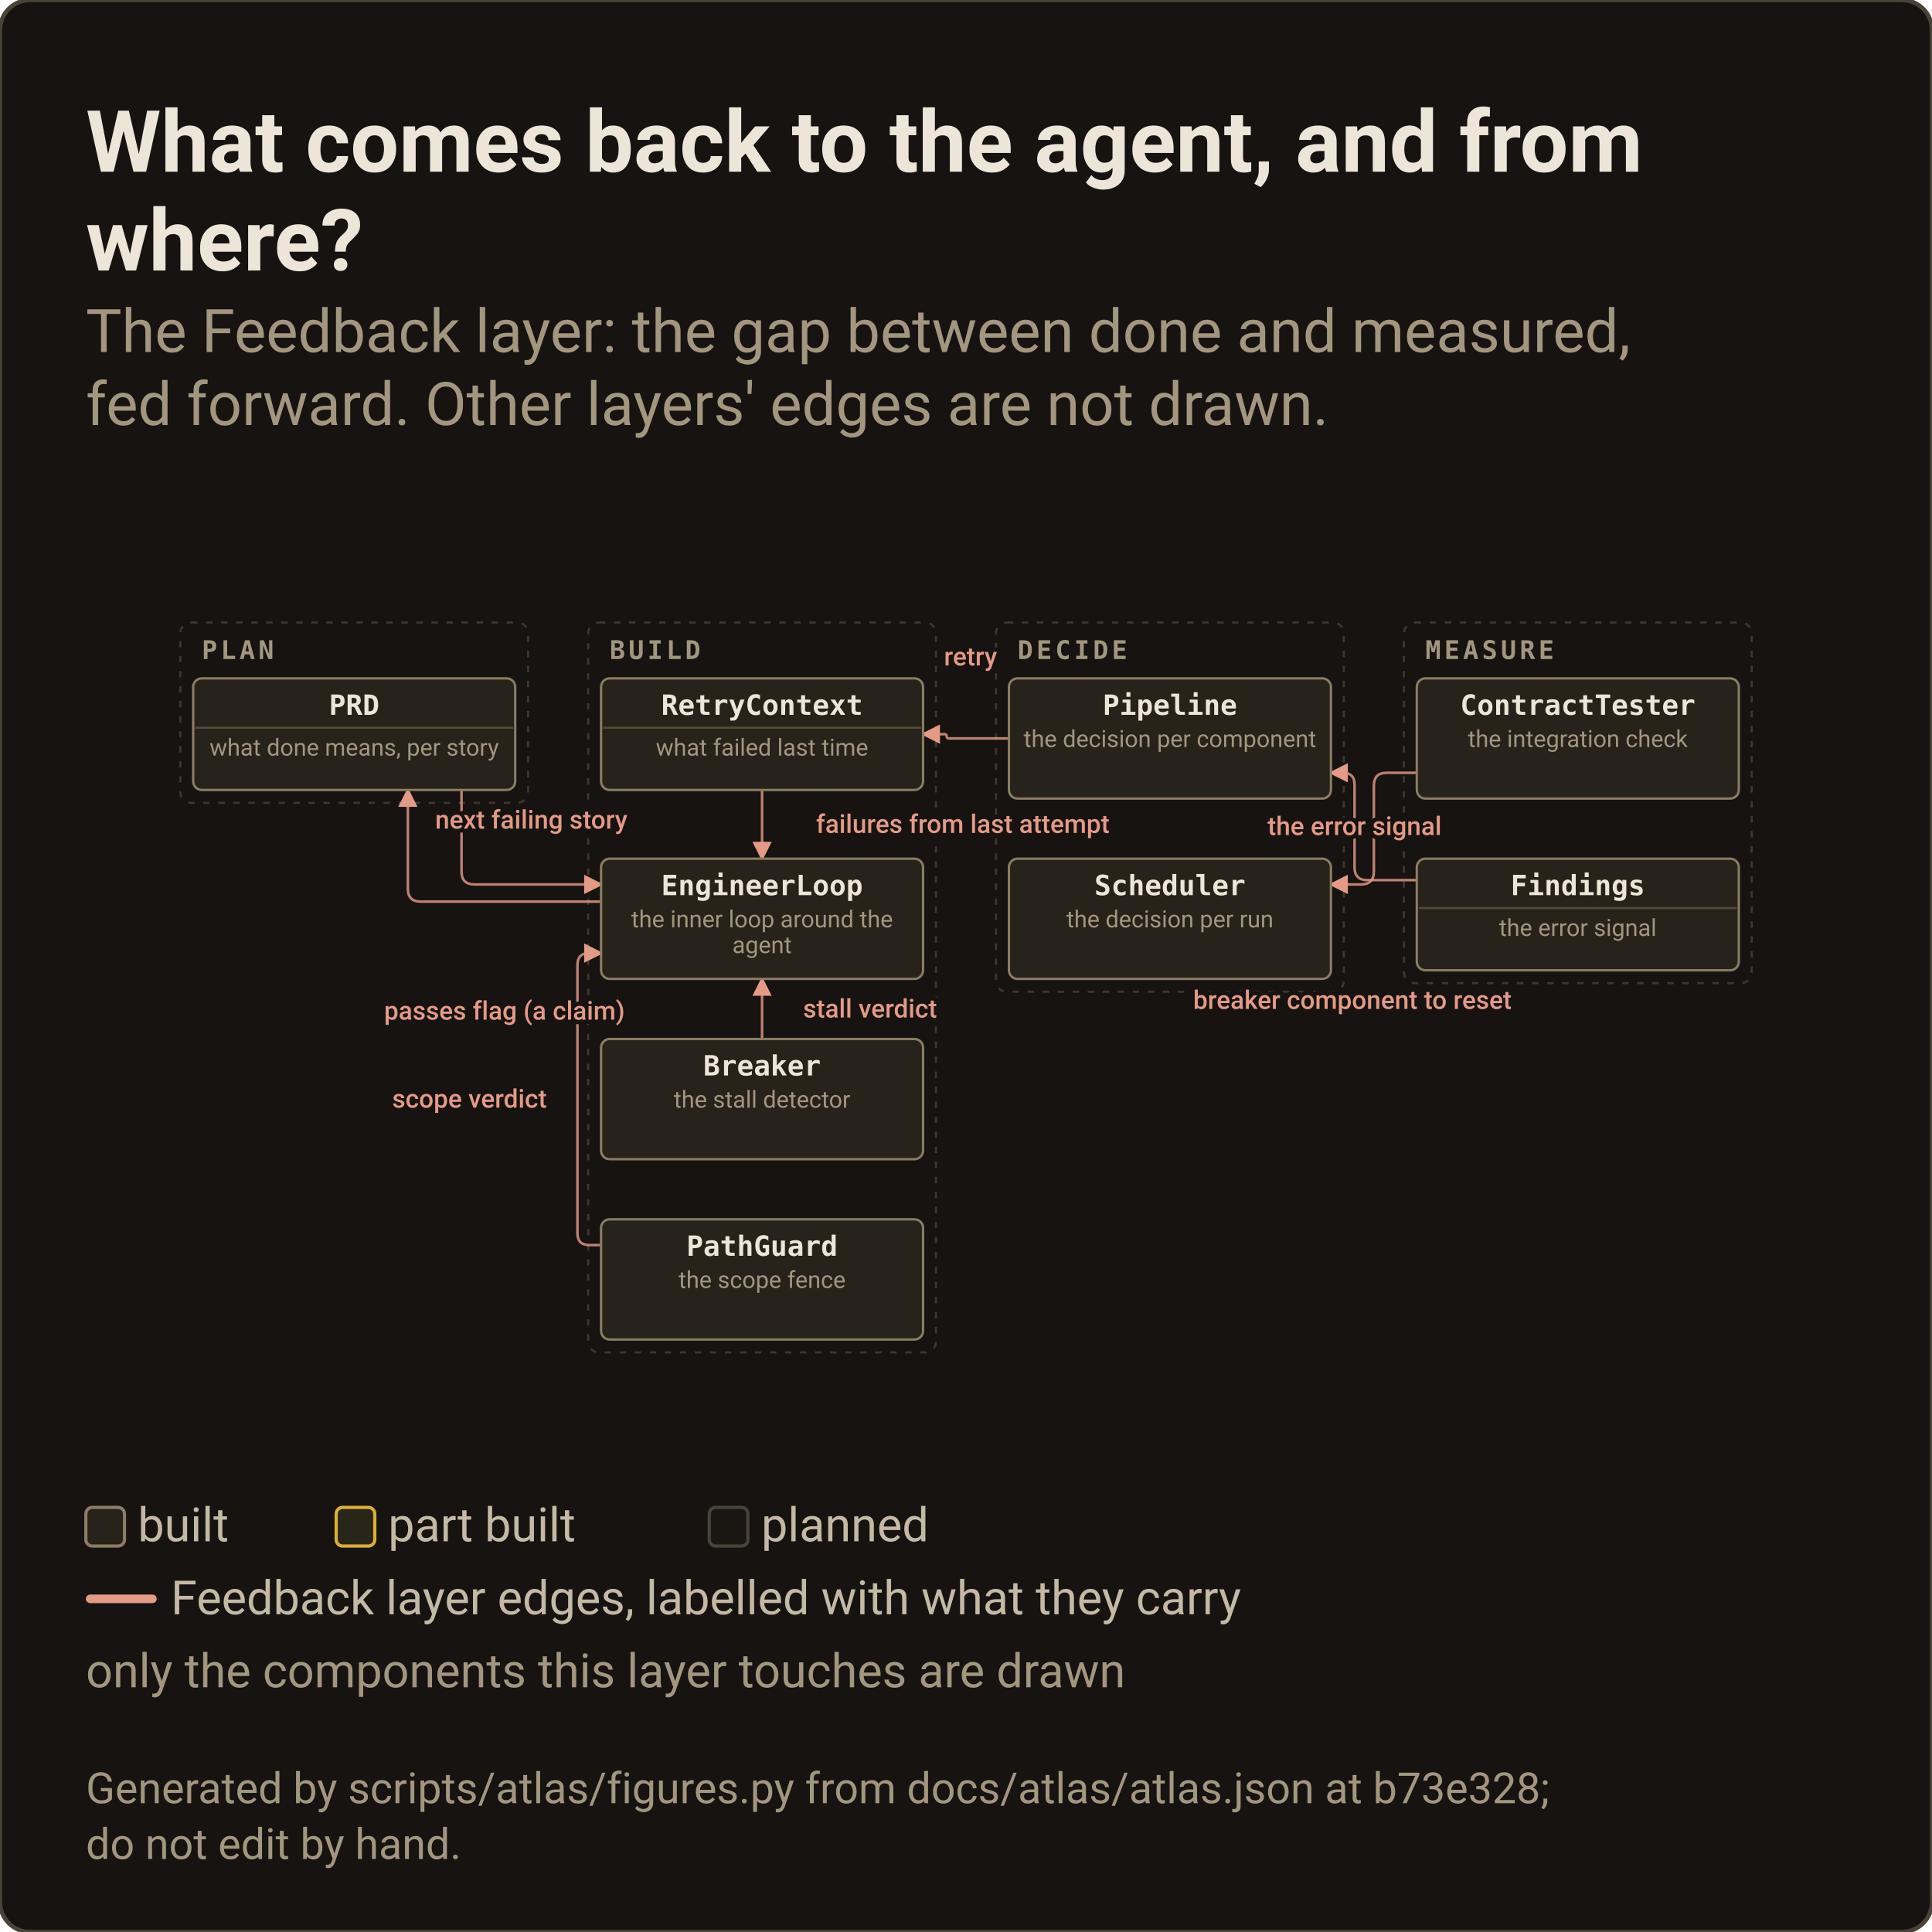
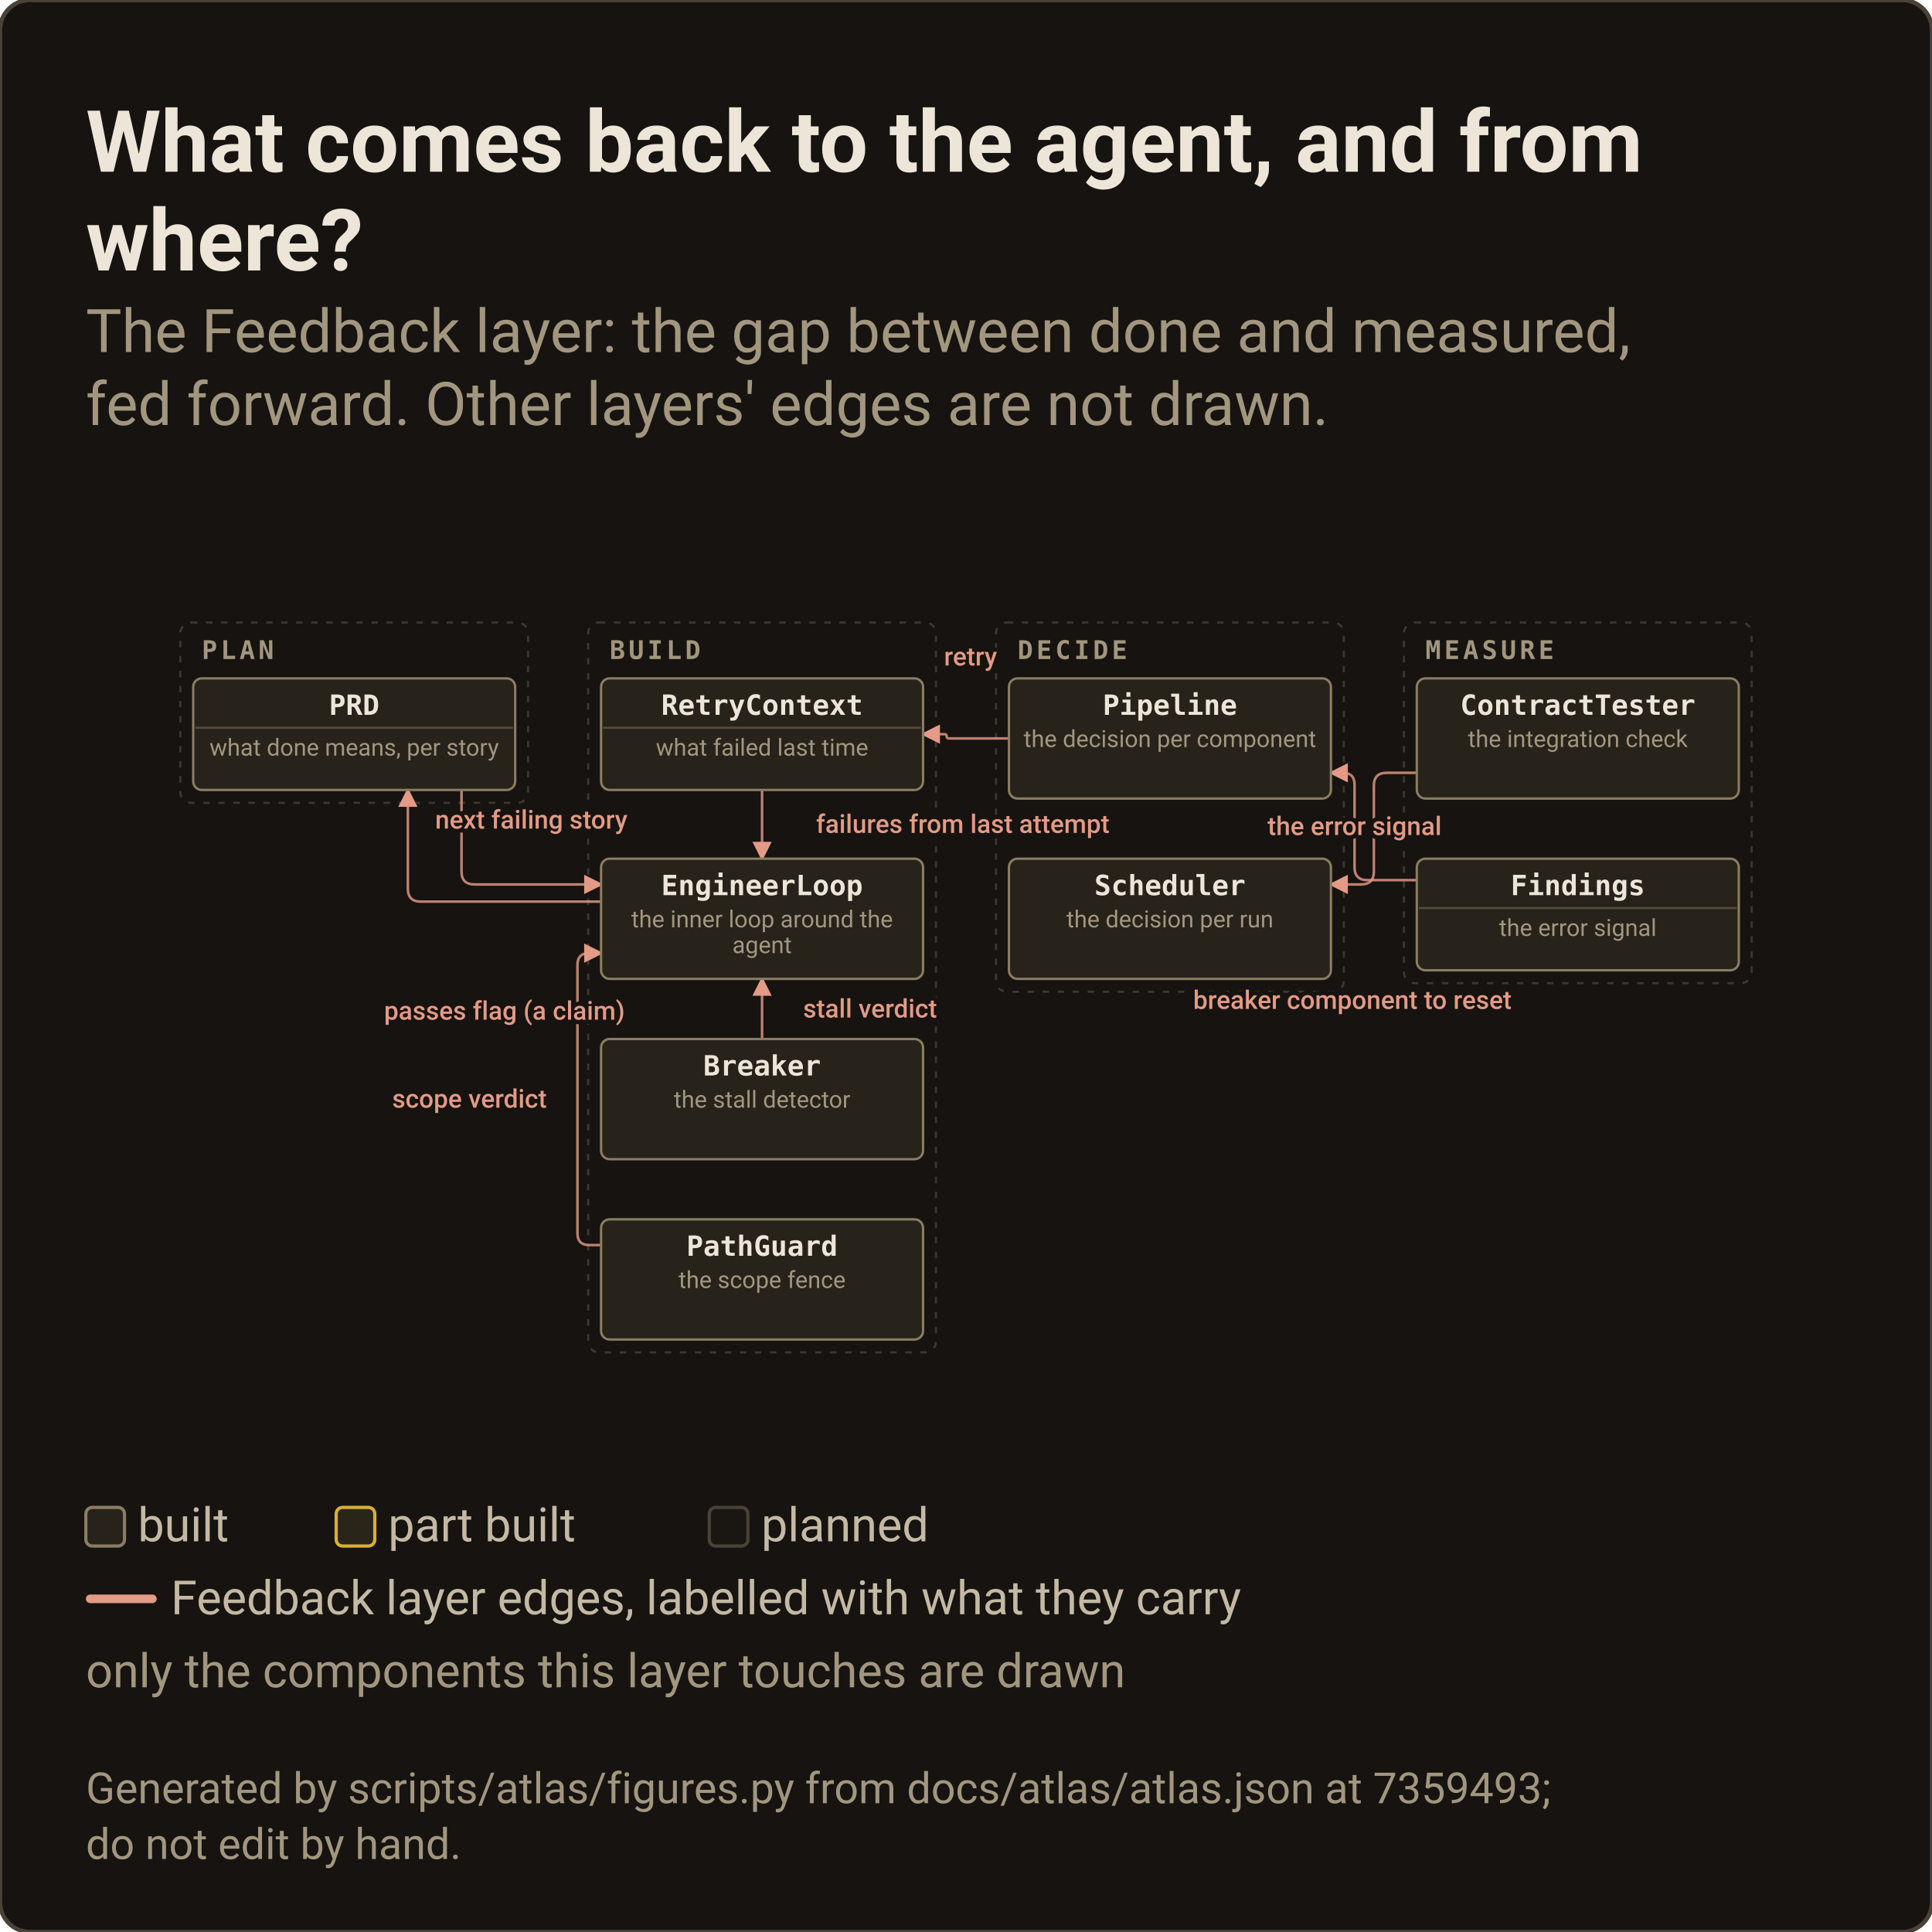
<svg xmlns="http://www.w3.org/2000/svg" width="900" height="900" viewBox="0 0 900 900" role="img" aria-label="Feedback layer of the kstrl system map">
  <rect x="0" y="0" width="900" height="900" rx="14" fill="#161310" stroke="#4A4237" stroke-width="2" />
  <text x="40.0" y="80.0" class="c0">What comes back to the agent, and from</text>
  <text x="40.0" y="126.0" class="c0">where?</text>
  <text x="40.0" y="164.0" class="c1">The Feedback layer: the gap between done and measured,</text>
  <text x="40.0" y="198.0" class="c1">fed forward. Other layers' edges are not drawn.</text>
  <svg id="map" x="76.0" y="216.0" width="748" height="464" viewBox="0 0 748 464" overflow="visible">
    <defs>
      <marker id="map-m-work" viewBox="0 0 8 8" refX="7" refY="4" markerUnits="userSpaceOnUse" markerWidth="9" markerHeight="9" orient="auto-start-reverse">
        <path d="M0,0 L8,4 L0,8 z" fill="#D9CDB2" />
      </marker>
      <marker id="map-m-measure" viewBox="0 0 8 8" refX="7" refY="4" markerUnits="userSpaceOnUse" markerWidth="9" markerHeight="9" orient="auto-start-reverse">
        <path d="M0,0 L8,4 L0,8 z" fill="#82A7BA" />
      </marker>
      <marker id="map-m-feedback" viewBox="0 0 8 8" refX="7" refY="4" markerUnits="userSpaceOnUse" markerWidth="9" markerHeight="9" orient="auto-start-reverse">
        <path d="M0,0 L8,4 L0,8 z" fill="#E39A86" />
      </marker>
      <marker id="map-m-operator" viewBox="0 0 8 8" refX="7" refY="4" markerUnits="userSpaceOnUse" markerWidth="9" markerHeight="9" orient="auto-start-reverse">
        <path d="M0,0 L8,4 L0,8 z" fill="#DD9BBD" />
      </marker>
      <marker id="map-m-trust" viewBox="0 0 8 8" refX="7" refY="4" markerUnits="userSpaceOnUse" markerWidth="9" markerHeight="9" orient="auto-start-reverse">
        <path d="M0,0 L8,4 L0,8 z" fill="#B48EC9" />
      </marker>
      <marker id="map-m-learn" viewBox="0 0 8 8" refX="7" refY="4" markerUnits="userSpaceOnUse" markerWidth="9" markerHeight="9" orient="auto-start-reverse">
        <path d="M0,0 L8,4 L0,8 z" fill="#86C9A9" />
      </marker>
      <marker id="map-m-record" viewBox="0 0 8 8" refX="7" refY="4" markerUnits="userSpaceOnUse" markerWidth="9" markerHeight="9" orient="auto-start-reverse">
        <path d="M0,0 L8,4 L0,8 z" fill="#B7C27C" />
      </marker>
      <marker id="map-m-change" viewBox="0 0 8 8" refX="7" refY="4" markerUnits="userSpaceOnUse" markerWidth="9" markerHeight="9" orient="auto-start-reverse">
        <path d="M0,0 L8,4 L0,8 z" fill="#E26D5A" />
      </marker>
      <marker id="map-m-reach" viewBox="0 0 8 8" refX="7" refY="4" markerUnits="userSpaceOnUse" markerWidth="9" markerHeight="9" orient="auto-start-reverse">
        <path d="M0,0 L8,4 L0,8 z" fill="#E5A84F" />
      </marker>
    </defs>
    <style>#map .node.quiet{opacity:.42}#map .node.planned{opacity:.5}#map .node.planned.quiet{opacity:.3}#map .node.meas .node__box{stroke:#82A7BA;stroke-width:2.2}#map .node.acts .node__box{stroke:#E5A84F;stroke-width:2.4}#map .node__ring{display:none;fill:none;stroke:#82A7BA;stroke-width:1.6}#map .node.meas .node__ring{display:inline}#map .flow.planned{opacity:.35}#map .flowlbl.planned{opacity:.5}#map .flow.off,#map .flowlbl.off{display:none}#map .flow.hot{opacity:1;stroke-opacity:1;stroke-width:2.6}#map .flowlbl.hot{opacity:1}</style>
    <rect x="8.0" y="74.0" width="162.0" height="84.0" rx="5" fill="none" stroke="#A2967F" stroke-opacity=".28" stroke-width="1" stroke-dasharray="3 4" />
    <text x="18.0" y="91.0" class="t1">PLAN</text>
    <rect x="198.0" y="74.0" width="162.0" height="340.0" rx="5" fill="none" stroke="#A2967F" stroke-opacity=".28" stroke-width="1" stroke-dasharray="3 4" />
    <text x="208.0" y="91.0" class="t1">BUILD</text>
    <rect x="388.0" y="74.0" width="162.0" height="172.0" rx="5" fill="none" stroke="#A2967F" stroke-opacity=".28" stroke-width="1" stroke-dasharray="3 4" />
    <text x="398.0" y="91.0" class="t1">DECIDE</text>
    <rect x="578.0" y="74.0" width="162.0" height="168.0" rx="5" fill="none" stroke="#A2967F" stroke-opacity=".28" stroke-width="1" stroke-dasharray="3 4" />
    <text x="588.0" y="91.0" class="t1">MEASURE</text>
    <g data-layer="flow">
      <path id="map-f15" class="flow build" data-edge="15" data-from="RetryContext" data-to="EngineerLoop" data-art="failures from last attempt" data-kind="build" data-layer="feedback" d="M 279.0 152.0 L 279.0 184.0" fill="none" stroke="#E39A86" stroke-opacity="0.82" stroke-width="1.2" stroke-linecap="round" marker-end="url(#map-m-feedback)" />
      <path id="map-f19" class="flow build" data-edge="19" data-from="PRD" data-to="EngineerLoop" data-art="next failing story" data-kind="build" data-layer="feedback" d="M 139.0 152.0 L 139.0 190.0 Q 139.0 196.0 145.0 196.0 L 204.0 196.0" fill="none" stroke="#E39A86" stroke-opacity="0.82" stroke-width="1.2" stroke-linecap="round" marker-end="url(#map-m-feedback)" />
      <path id="map-f20" class="flow build" data-edge="20" data-from="EngineerLoop" data-to="PRD" data-art="passes flag (a claim)" data-kind="build" data-layer="feedback" d="M 204.0 204.0 L 120.0 204.0 Q 114.0 204.0 114.0 198.0 L 114.0 152.0" fill="none" stroke="#E39A86" stroke-opacity="0.82" stroke-width="1.2" stroke-linecap="round" marker-end="url(#map-m-feedback)" />
      <path id="map-f21" class="flow build" data-edge="21" data-from="Breaker" data-to="EngineerLoop" data-art="stall verdict" data-kind="build" data-layer="feedback" d="M 279.0 268.0 L 279.0 240.0" fill="none" stroke="#E39A86" stroke-opacity="0.82" stroke-width="1.2" stroke-linecap="round" marker-end="url(#map-m-feedback)" />
      <path id="map-f22" class="flow build" data-edge="22" data-from="PathGuard" data-to="EngineerLoop" data-art="scope verdict" data-kind="build" data-layer="feedback" d="M 204.0 364.0 L 198.5 364.0 Q 193.0 364.0 193.0 358.5 L 193.0 233.5 Q 193.0 228.0 198.5 228.0 L 204.0 228.0" fill="none" stroke="#E39A86" stroke-opacity="0.82" stroke-width="1.2" stroke-linecap="round" marker-end="url(#map-m-feedback)" />
      <path id="map-f35" class="flow decide" data-edge="35" data-from="Findings" data-to="Pipeline" data-art="the error signal" data-kind="decide" data-layer="feedback" d="M 584.0 194.0 L 561.0 194.0 Q 555.0 194.0 555.0 188.0 L 555.0 149.5 Q 555.0 144.0 549.5 144.0 L 544.0 144.0" fill="none" stroke="#E39A86" stroke-opacity="0.82" stroke-width="1.2" stroke-linecap="round" marker-end="url(#map-m-feedback)" />
      <path id="map-f36" class="flow decide" data-edge="36" data-from="Pipeline" data-to="RetryContext" data-art="retry" data-kind="decide" data-layer="feedback" d="M 394.0 128.0 L 366.0 128.0 Q 365.0 128.0 365.0 127.0 L 365.0 127.0 Q 365.0 126.0 364.0 126.0 L 354.0 126.0" fill="none" stroke="#E39A86" stroke-opacity="0.82" stroke-width="1.2" stroke-linecap="round" marker-end="url(#map-m-feedback)" />
      <path id="map-f42" class="flow decide" data-edge="42" data-from="ContractTester" data-to="Scheduler" data-art="breaker component to reset" data-kind="decide" data-layer="feedback" d="M 584.0 144.0 L 570.0 144.0 Q 564.0 144.0 564.0 150.0 L 564.0 190.0 Q 564.0 196.0 558.0 196.0 L 544.0 196.0" fill="none" stroke="#E39A86" stroke-opacity="0.82" stroke-width="1.2" stroke-linecap="round" marker-end="url(#map-m-feedback)" />
    </g>
    <g class="node built" data-id="PRD" data-kind="store" data-state="built" data-region="plan" role="button" tabindex="0" aria-label="PRD, what done means, per story, built">
      <rect class="node__box" x="14.0" y="100.0" width="150.0" height="52.0" rx="4.0" fill="#27221A" stroke="#8A7D63" stroke-width="1.1" />
      <rect class="node__ring" x="17.0" y="103.0" width="144.0" height="46.0" rx="3.0" />
      <text x="89.0" y="117.0" class="t2">PRD</text>
      <line x1="15.0" y1="123.0" x2="163.0" y2="123.0" stroke="#8A7D63" stroke-opacity=".45" stroke-width="1" />
      <g data-layer="job">
        <text x="89.0" y="136.0" class="t3">what done means, per story</text>
      </g>
    </g>
    <g class="node built" data-id="RetryContext" data-kind="store" data-state="built" data-region="build" role="button" tabindex="0" aria-label="RetryContext, what failed last time, built">
      <rect class="node__box" x="204.0" y="100.0" width="150.0" height="52.0" rx="4.0" fill="#27221A" stroke="#8A7D63" stroke-width="1.1" />
      <rect class="node__ring" x="207.0" y="103.0" width="144.0" height="46.0" rx="3.0" />
      <text x="279.0" y="117.0" class="t2">RetryContext</text>
      <line x1="205.0" y1="123.0" x2="353.0" y2="123.0" stroke="#8A7D63" stroke-opacity=".45" stroke-width="1" />
      <g data-layer="job">
        <text x="279.0" y="136.0" class="t3">what failed last time</text>
      </g>
    </g>
    <g class="node built" data-id="EngineerLoop" data-kind="component" data-state="built" data-region="build" role="button" tabindex="0" aria-label="EngineerLoop, the inner loop around the agent, built">
      <rect class="node__box" x="204.0" y="184.0" width="150.0" height="56.0" rx="4.0" fill="#27221A" stroke="#8A7D63" stroke-width="1.1" />
      <rect class="node__ring" x="207.0" y="187.0" width="144.0" height="50.0" rx="3.0" />
      <text x="279.0" y="201.0" class="t2">EngineerLoop</text>
      <g data-layer="job">
        <text x="279.0" y="216.0" class="t3">the inner loop around the</text>
        <text x="279.0" y="228.0" class="t3">agent</text>
      </g>
    </g>
    <g class="node built" data-id="Breaker" data-kind="component" data-state="built" data-region="build" role="button" tabindex="0" aria-label="Breaker, the stall detector, built">
      <rect class="node__box" x="204.0" y="268.0" width="150.0" height="56.0" rx="4.0" fill="#27221A" stroke="#8A7D63" stroke-width="1.1" />
      <rect class="node__ring" x="207.0" y="271.0" width="144.0" height="50.0" rx="3.0" />
      <text x="279.0" y="285.0" class="t2">Breaker</text>
      <g data-layer="job">
        <text x="279.0" y="300.0" class="t3">the stall detector</text>
      </g>
    </g>
    <g class="node built" data-id="PathGuard" data-kind="component" data-state="built" data-region="build" role="button" tabindex="0" aria-label="PathGuard, the scope fence, built">
      <rect class="node__box" x="204.0" y="352.0" width="150.0" height="56.0" rx="4.0" fill="#27221A" stroke="#8A7D63" stroke-width="1.1" />
      <rect class="node__ring" x="207.0" y="355.0" width="144.0" height="50.0" rx="3.0" />
      <text x="279.0" y="369.0" class="t2">PathGuard</text>
      <g data-layer="job">
        <text x="279.0" y="384.0" class="t3">the scope fence</text>
      </g>
    </g>
    <g class="node built" data-id="ContractTester" data-kind="component" data-state="built" data-region="measure" role="button" tabindex="0" aria-label="ContractTester, the integration check, built">
      <rect class="node__box" x="584.0" y="100.0" width="150.0" height="56.0" rx="4.0" fill="#27221A" stroke="#8A7D63" stroke-width="1.1" />
      <rect class="node__ring" x="587.0" y="103.0" width="144.0" height="50.0" rx="3.0" />
      <text x="659.0" y="117.0" class="t2">ContractTester</text>
      <g data-layer="job">
        <text x="659.0" y="132.0" class="t3">the integration check</text>
      </g>
    </g>
    <g class="node built" data-id="Findings" data-kind="store" data-state="built" data-region="measure" role="button" tabindex="0" aria-label="Findings, the error signal, built">
      <rect class="node__box" x="584.0" y="184.0" width="150.0" height="52.0" rx="4.0" fill="#27221A" stroke="#8A7D63" stroke-width="1.1" />
      <rect class="node__ring" x="587.0" y="187.0" width="144.0" height="46.0" rx="3.0" />
      <text x="659.0" y="201.0" class="t2">Findings</text>
      <line x1="585.0" y1="207.0" x2="733.0" y2="207.0" stroke="#8A7D63" stroke-opacity=".45" stroke-width="1" />
      <g data-layer="job">
        <text x="659.0" y="220.0" class="t3">the error signal</text>
      </g>
    </g>
    <g class="node built" data-id="Pipeline" data-kind="component" data-state="built" data-region="decide" role="button" tabindex="0" aria-label="Pipeline, the decision per component, built">
      <rect class="node__box" x="394.0" y="100.0" width="150.0" height="56.0" rx="4.0" fill="#27221A" stroke="#8A7D63" stroke-width="1.1" />
      <rect class="node__ring" x="397.0" y="103.0" width="144.0" height="50.0" rx="3.0" />
      <text x="469.0" y="117.0" class="t2">Pipeline</text>
      <g data-layer="job">
        <text x="469.0" y="132.0" class="t3">the decision per component</text>
      </g>
    </g>
    <g class="node built" data-id="Scheduler" data-kind="component" data-state="built" data-region="decide" role="button" tabindex="0" aria-label="Scheduler, the decision per run, built">
      <rect class="node__box" x="394.0" y="184.0" width="150.0" height="56.0" rx="4.0" fill="#27221A" stroke="#8A7D63" stroke-width="1.1" />
      <rect class="node__ring" x="397.0" y="187.0" width="144.0" height="50.0" rx="3.0" />
      <text x="469.0" y="201.0" class="t2">Scheduler</text>
      <g data-layer="job">
        <text x="469.0" y="216.0" class="t3">the decision per run</text>
      </g>
    </g>
    <g data-layer="flow">
      <g class="flowlbl build" data-edge="15" data-from="RetryContext" data-to="EngineerLoop" data-layer="feedback">
        <text x="372.5" y="172.0" class="t0">failures from last attempt</text>
      </g>
      <g class="flowlbl build" data-edge="19" data-from="PRD" data-to="EngineerLoop" data-layer="feedback">
        <text x="171.5" y="170.0" class="t0">next failing story</text>
      </g>
      <g class="flowlbl build" data-edge="20" data-from="EngineerLoop" data-to="PRD" data-layer="feedback">
        <text x="159.0" y="259.0" class="t0">passes flag (a claim)</text>
      </g>
      <g class="flowlbl build" data-edge="21" data-from="Breaker" data-to="EngineerLoop" data-layer="feedback">
        <text x="329.3" y="258.0" class="t0">stall verdict</text>
      </g>
      <g class="flowlbl build" data-edge="22" data-from="PathGuard" data-to="EngineerLoop" data-layer="feedback">
        <text x="142.7" y="300.0" class="t0">scope verdict</text>
      </g>
      <g class="flowlbl decide" data-edge="35" data-from="Findings" data-to="Pipeline" data-layer="feedback">
        <text x="555.0" y="173.0" class="t0">the error signal</text>
      </g>
      <g class="flowlbl decide" data-edge="36" data-from="Pipeline" data-to="RetryContext" data-layer="feedback">
        <text x="376.1" y="94.0" class="t0">retry</text>
      </g>
      <g class="flowlbl decide" data-edge="42" data-from="ContractTester" data-to="Scheduler" data-layer="feedback">
        <text x="554.0" y="254.0" class="t0">breaker component to reset</text>
      </g>
    </g>
    <style>#map .t0{font-family:ui-sans-serif,system-ui,-apple-system,"SF Pro Text","Segoe UI",Roboto,"Helvetica Neue",Arial,sans-serif;font-size:12.0px;font-weight:500;fill:#E39A86;text-anchor:middle;paint-order:stroke;stroke:#161310;stroke-width:4;stroke-linejoin:round}#map .t1{font-family:ui-monospace,"SF Mono",SFMono-Regular,"JetBrains Mono",Menlo,Consolas,monospace;font-size:12.0px;font-weight:600;fill:#A2967F;text-anchor:start;letter-spacing:.13em}#map .t2{font-family:ui-monospace,"SF Mono",SFMono-Regular,"JetBrains Mono",Menlo,Consolas,monospace;font-size:13.0px;font-weight:600;fill:#ECE5D8;text-anchor:middle}#map .t3{font-family:ui-sans-serif,system-ui,-apple-system,"SF Pro Text","Segoe UI",Roboto,"Helvetica Neue",Arial,sans-serif;font-size:11.0px;font-weight:400;fill:#A2967F;text-anchor:middle}</style>
  </svg>
  <rect x="40.0" y="702.2" width="18" height="18" rx="3" fill="#27221A" stroke="#8A7D63" stroke-width="1.5" />
  <text x="64.2" y="718.0" class="c2">built</text>
  <rect x="156.6" y="702.2" width="18" height="18" rx="3" fill="#2A2519" stroke="#D9B036" stroke-width="1.5" />
  <text x="180.8" y="718.0" class="c2">part built</text>
  <rect x="330.4" y="702.2" width="18" height="18" rx="3" fill="#1A1713" stroke="#4A4237" stroke-width="1.5" />
  <text x="354.6" y="718.0" class="c2">planned</text>
  <rect x="40.0" y="742.8" width="33" height="4" rx="2" fill="#E39A86" />
  <text x="79.6" y="752.0" class="c2">Feedback layer edges, labelled with what they carry</text>
  <text x="40.0" y="786.0" class="c3">only the components this layer touches are drawn</text>
-   <text x="40.0" y="840.0" class="c4">Generated by scripts/atlas/figures.py from docs/atlas/atlas.json at b73e328;</text>
+   <text x="40.0" y="840.0" class="c4">Generated by scripts/atlas/figures.py from docs/atlas/atlas.json at 7359493;</text>
  <text x="40.0" y="866.0" class="c4">do not edit by hand.</text>
  <style>.c0{font-family:ui-sans-serif,system-ui,-apple-system,"SF Pro Text","Segoe UI",Roboto,"Helvetica Neue",Arial,sans-serif;font-size:40.0px;font-weight:600;fill:#ECE5D8;text-anchor:start}.c1{font-family:ui-sans-serif,system-ui,-apple-system,"SF Pro Text","Segoe UI",Roboto,"Helvetica Neue",Arial,sans-serif;font-size:28.0px;font-weight:400;fill:#A2967F;text-anchor:start}.c2{font-family:ui-sans-serif,system-ui,-apple-system,"SF Pro Text","Segoe UI",Roboto,"Helvetica Neue",Arial,sans-serif;font-size:22.0px;font-weight:400;fill:#C4B9A4;text-anchor:start}.c3{font-family:ui-sans-serif,system-ui,-apple-system,"SF Pro Text","Segoe UI",Roboto,"Helvetica Neue",Arial,sans-serif;font-size:22.0px;font-weight:400;fill:#A2967F;text-anchor:start}.c4{font-family:ui-sans-serif,system-ui,-apple-system,"SF Pro Text","Segoe UI",Roboto,"Helvetica Neue",Arial,sans-serif;font-size:20.0px;font-weight:400;fill:#A2967F;text-anchor:start}</style>
</svg>
